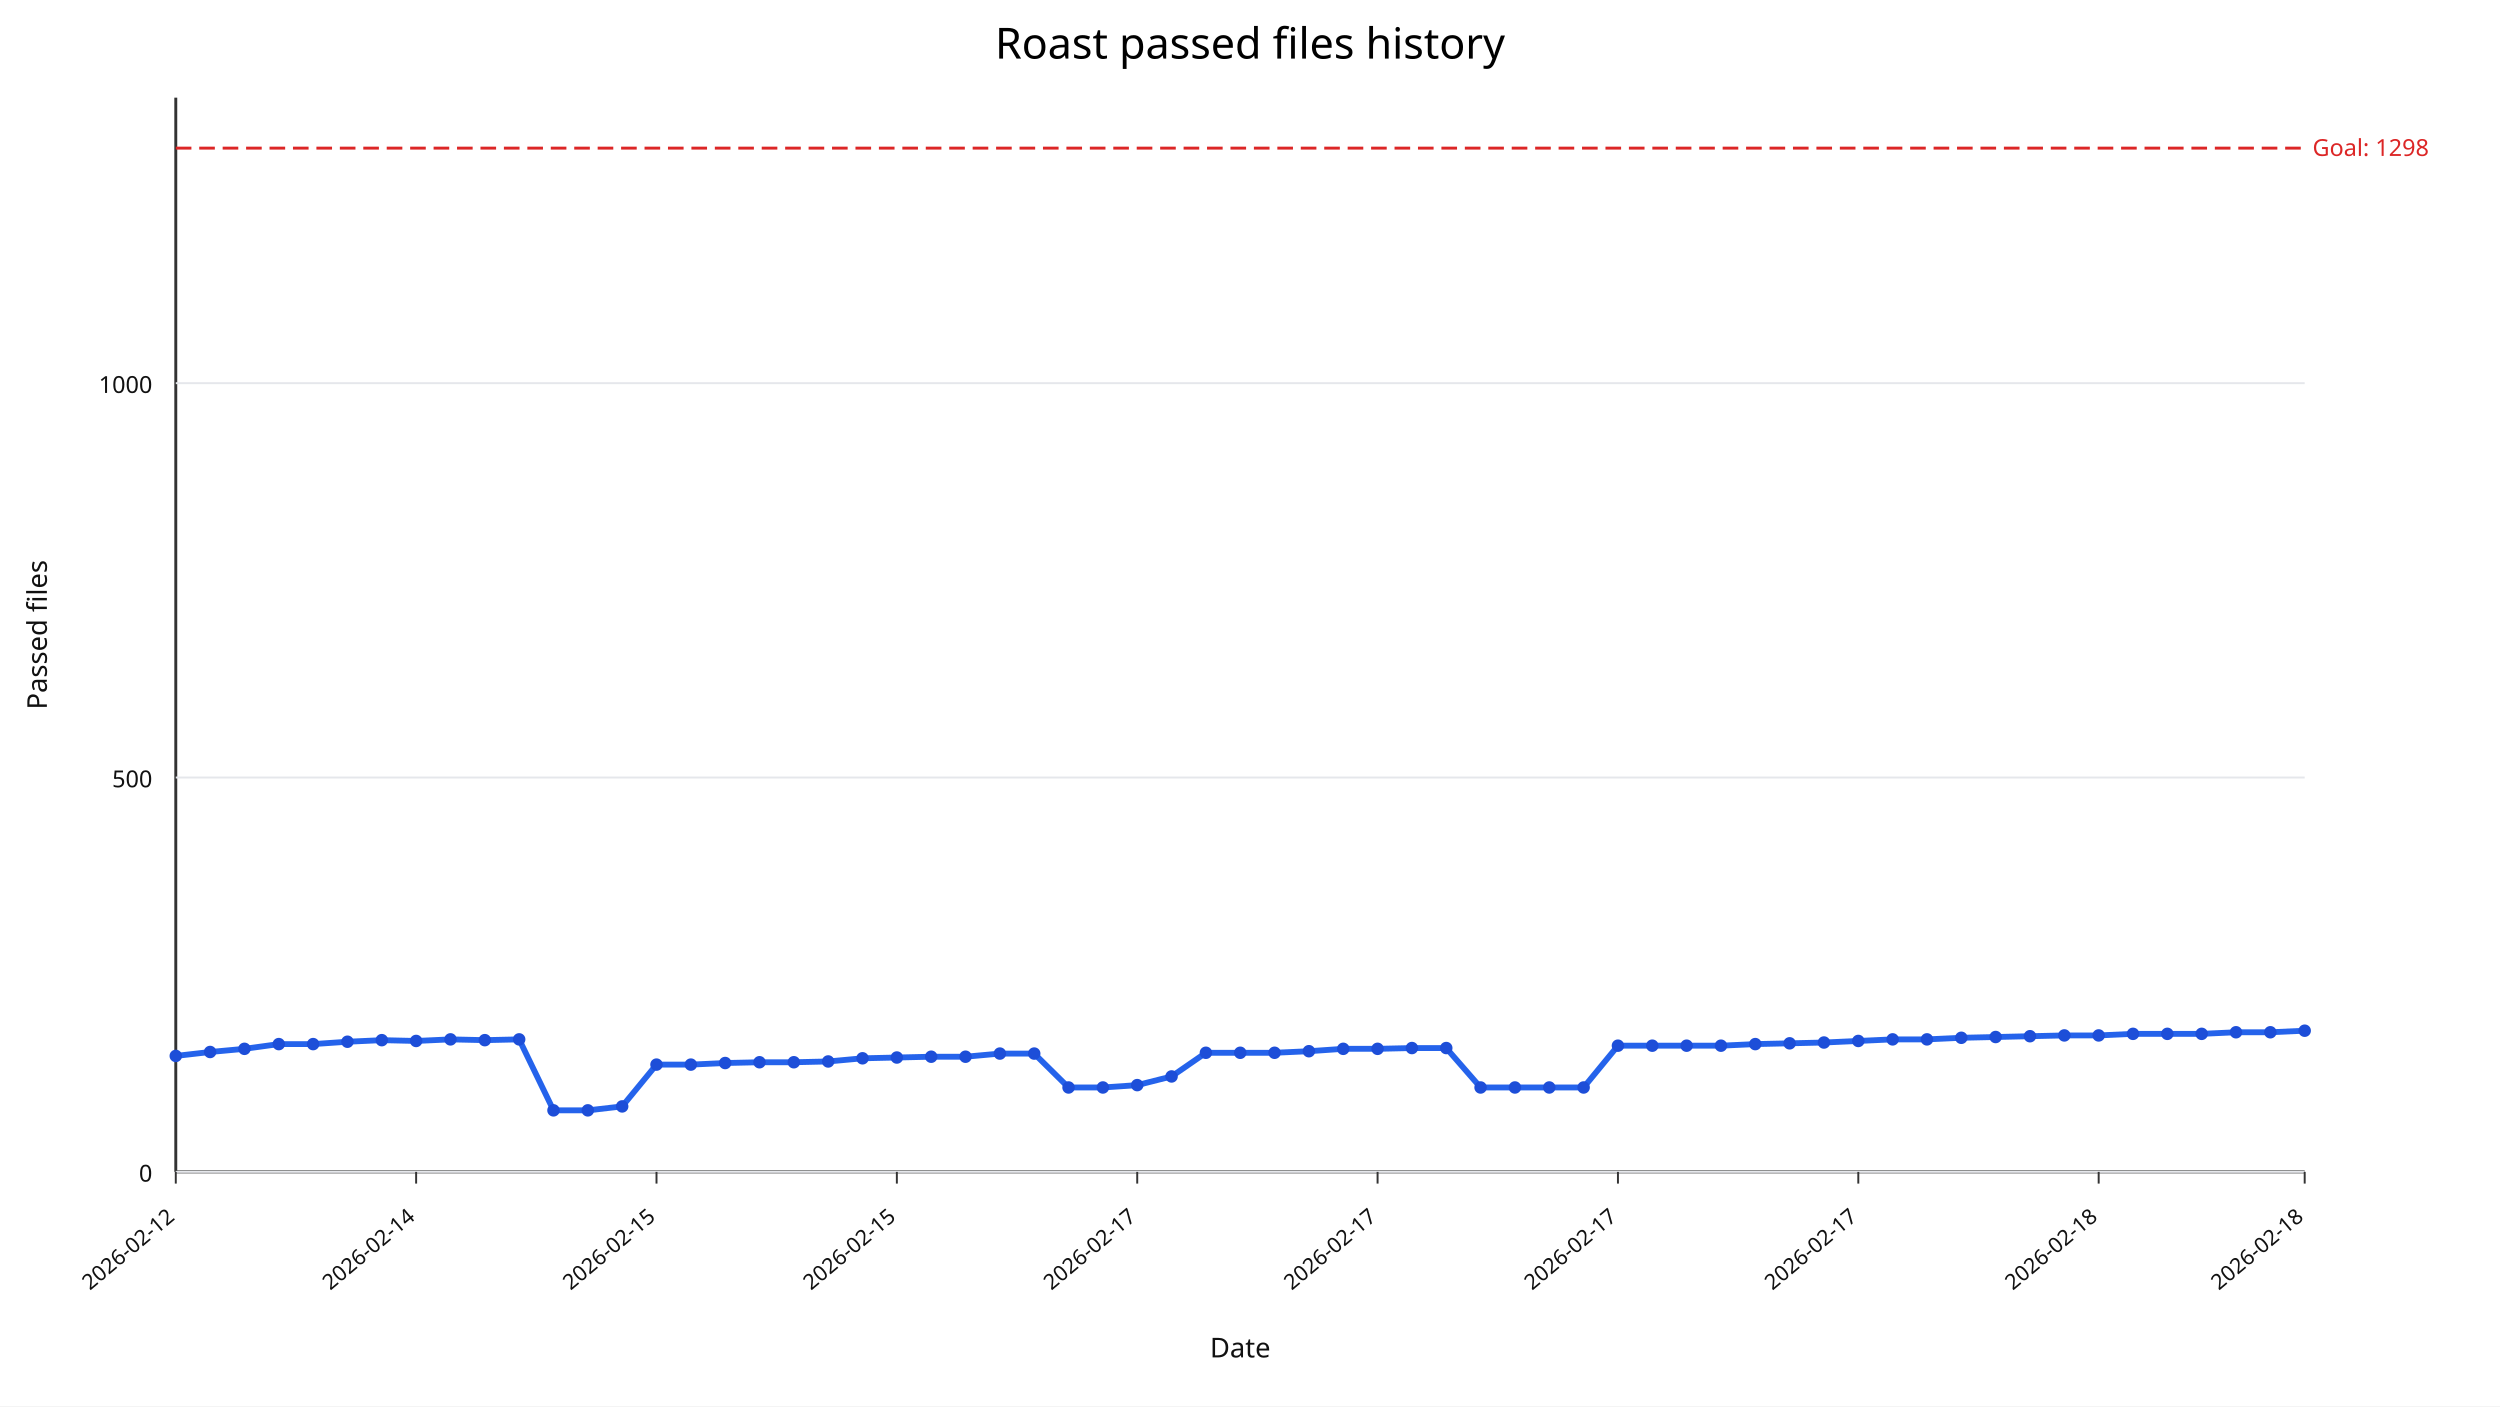
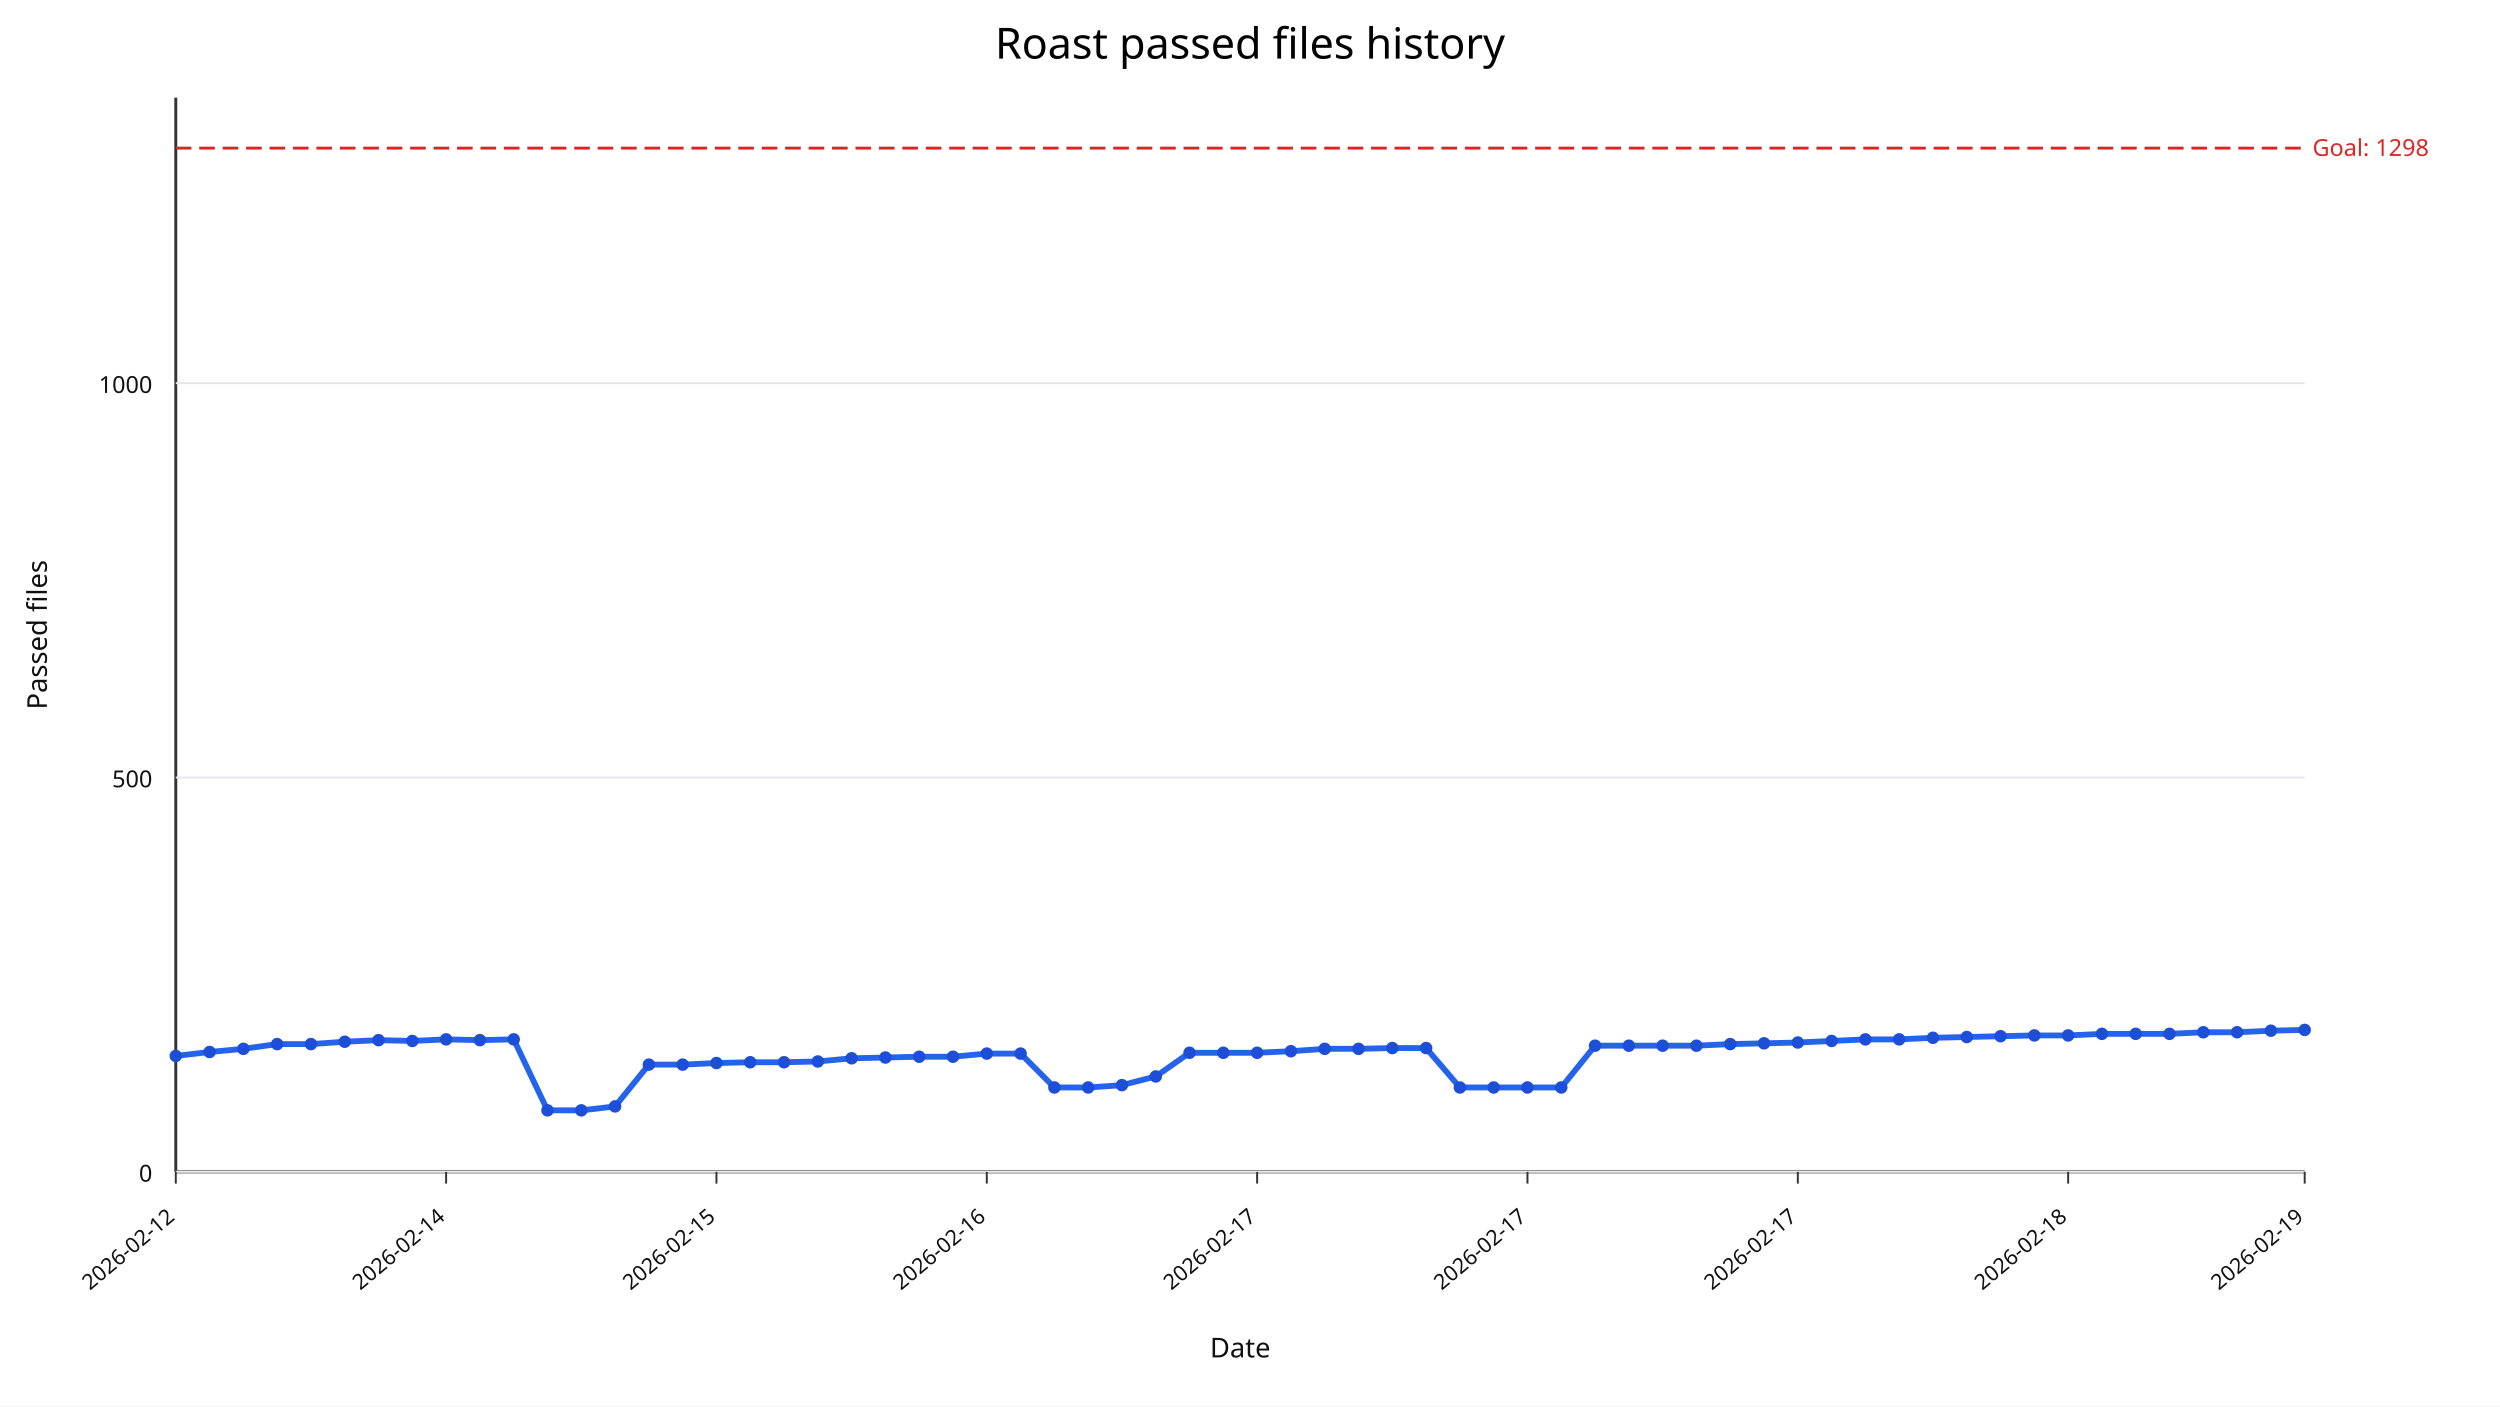
<svg xmlns="http://www.w3.org/2000/svg" width="1280" height="720" viewBox="0 0 1280 720">
  <rect width="100%" height="100%" fill="#ffffff" />
  <text x="640" y="30" text-anchor="middle" font-size="22" font-family="sans-serif">Roast passed files history</text>
  <line x1="90" y1="600" x2="1180" y2="600" stroke="#333" stroke-width="1.5" />
  <line x1="90" y1="50" x2="90" y2="600" stroke="#333" stroke-width="1.5" />
  <line x1="90" y1="600.00" x2="1180" y2="600.00" stroke="#e5e7eb" stroke-width="1" />
  <text x="78" y="605.00" text-anchor="end" font-size="12" fill="#111" font-family="sans-serif">0</text>
  <line x1="90" y1="398.09" x2="1180" y2="398.09" stroke="#e5e7eb" stroke-width="1" />
  <text x="78" y="403.09" text-anchor="end" font-size="12" fill="#111" font-family="sans-serif">500</text>
  <line x1="90" y1="196.18" x2="1180" y2="196.18" stroke="#e5e7eb" stroke-width="1" />
  <text x="78" y="201.18" text-anchor="end" font-size="12" fill="#111" font-family="sans-serif">1000</text>
  <line x1="90.00" y1="600" x2="90.00" y2="606" stroke="#333" stroke-width="1" />
  <text x="90.00" y="624" text-anchor="end" font-size="11" fill="#111" transform="rotate(-40 90.00,624)" font-family="sans-serif">2026-02-12</text>
-   <line x1="213.06" y1="600" x2="213.06" y2="606" stroke="#333" stroke-width="1" />
-   <text x="213.06" y="624" text-anchor="end" font-size="11" fill="#111" transform="rotate(-40 213.06,624)" font-family="sans-serif">2026-02-14</text>
-   <line x1="336.13" y1="600" x2="336.13" y2="606" stroke="#333" stroke-width="1" />
-   <text x="336.13" y="624" text-anchor="end" font-size="11" fill="#111" transform="rotate(-40 336.13,624)" font-family="sans-serif">2026-02-15</text>
-   <line x1="459.19" y1="600" x2="459.19" y2="606" stroke="#333" stroke-width="1" />
-   <text x="459.19" y="624" text-anchor="end" font-size="11" fill="#111" transform="rotate(-40 459.19,624)" font-family="sans-serif">2026-02-15</text>
-   <line x1="582.26" y1="600" x2="582.26" y2="606" stroke="#333" stroke-width="1" />
-   <text x="582.26" y="624" text-anchor="end" font-size="11" fill="#111" transform="rotate(-40 582.26,624)" font-family="sans-serif">2026-02-17</text>
-   <line x1="705.32" y1="600" x2="705.32" y2="606" stroke="#333" stroke-width="1" />
-   <text x="705.32" y="624" text-anchor="end" font-size="11" fill="#111" transform="rotate(-40 705.32,624)" font-family="sans-serif">2026-02-17</text>
-   <line x1="828.39" y1="600" x2="828.39" y2="606" stroke="#333" stroke-width="1" />
-   <text x="828.39" y="624" text-anchor="end" font-size="11" fill="#111" transform="rotate(-40 828.39,624)" font-family="sans-serif">2026-02-17</text>
-   <line x1="951.45" y1="600" x2="951.45" y2="606" stroke="#333" stroke-width="1" />
-   <text x="951.45" y="624" text-anchor="end" font-size="11" fill="#111" transform="rotate(-40 951.45,624)" font-family="sans-serif">2026-02-17</text>
-   <line x1="1074.52" y1="600" x2="1074.52" y2="606" stroke="#333" stroke-width="1" />
-   <text x="1074.52" y="624" text-anchor="end" font-size="11" fill="#111" transform="rotate(-40 1074.52,624)" font-family="sans-serif">2026-02-18</text>
+   <line x1="228.41" y1="600" x2="228.41" y2="606" stroke="#333" stroke-width="1" />
+   <text x="228.41" y="624" text-anchor="end" font-size="11" fill="#111" transform="rotate(-40 228.41,624)" font-family="sans-serif">2026-02-14</text>
+   <line x1="366.83" y1="600" x2="366.83" y2="606" stroke="#333" stroke-width="1" />
+   <text x="366.83" y="624" text-anchor="end" font-size="11" fill="#111" transform="rotate(-40 366.83,624)" font-family="sans-serif">2026-02-15</text>
+   <line x1="505.24" y1="600" x2="505.24" y2="606" stroke="#333" stroke-width="1" />
+   <text x="505.24" y="624" text-anchor="end" font-size="11" fill="#111" transform="rotate(-40 505.24,624)" font-family="sans-serif">2026-02-16</text>
+   <line x1="643.65" y1="600" x2="643.65" y2="606" stroke="#333" stroke-width="1" />
+   <text x="643.65" y="624" text-anchor="end" font-size="11" fill="#111" transform="rotate(-40 643.65,624)" font-family="sans-serif">2026-02-17</text>
+   <line x1="782.06" y1="600" x2="782.06" y2="606" stroke="#333" stroke-width="1" />
+   <text x="782.06" y="624" text-anchor="end" font-size="11" fill="#111" transform="rotate(-40 782.06,624)" font-family="sans-serif">2026-02-17</text>
+   <line x1="920.48" y1="600" x2="920.48" y2="606" stroke="#333" stroke-width="1" />
+   <text x="920.48" y="624" text-anchor="end" font-size="11" fill="#111" transform="rotate(-40 920.48,624)" font-family="sans-serif">2026-02-17</text>
+   <line x1="1058.89" y1="600" x2="1058.89" y2="606" stroke="#333" stroke-width="1" />
+   <text x="1058.89" y="624" text-anchor="end" font-size="11" fill="#111" transform="rotate(-40 1058.89,624)" font-family="sans-serif">2026-02-18</text>
  <line x1="1180.00" y1="600" x2="1180.00" y2="606" stroke="#333" stroke-width="1" />
-   <text x="1180.00" y="624" text-anchor="end" font-size="11" fill="#111" transform="rotate(-40 1180.00,624)" font-family="sans-serif">2026-02-18</text>
+   <text x="1180.00" y="624" text-anchor="end" font-size="11" fill="#111" transform="rotate(-40 1180.00,624)" font-family="sans-serif">2026-02-19</text>
  <line x1="90" y1="75.84" x2="1180" y2="75.84" stroke="#dc2626" stroke-width="1.5" stroke-dasharray="8,4" />
  <text x="1184" y="79.84" font-size="12" fill="#dc2626" font-family="sans-serif">Goal: 1298</text>
-   <polyline fill="none" stroke="#2563eb" stroke-width="3" points="90.00,540.64 107.58,538.62 125.16,537.00 142.74,534.58 160.32,534.58 177.90,533.37 195.48,532.56 213.06,532.97 230.65,532.16 248.23,532.56 265.81,532.16 283.39,568.50 300.97,568.50 318.55,566.48 336.13,545.08 353.71,545.08 371.29,544.27 388.87,543.87 406.45,543.87 424.03,543.47 441.61,541.85 459.19,541.45 476.77,541.04 494.35,541.04 511.94,539.43 529.52,539.43 547.10,556.79 564.68,556.79 582.26,555.58 599.84,551.14 617.42,539.02 635.00,539.02 652.58,539.02 670.16,538.22 687.74,537.00 705.32,537.00 722.90,536.60 740.48,536.60 758.06,556.79 775.65,556.79 793.23,556.79 810.81,556.79 828.39,535.39 845.97,535.39 863.55,535.39 881.13,535.39 898.71,534.58 916.29,534.18 933.87,533.77 951.45,532.97 969.03,532.16 986.61,532.16 1004.19,531.35 1021.77,530.95 1039.35,530.54 1056.94,530.14 1074.52,530.14 1092.10,529.33 1109.68,529.33 1127.26,529.33 1144.84,528.52 1162.42,528.52 1180.00,527.72" />
+   <polyline fill="none" stroke="#2563eb" stroke-width="3" points="90.00,540.64 107.30,538.62 124.60,537.00 141.90,534.58 159.21,534.58 176.51,533.37 193.81,532.56 211.11,532.97 228.41,532.16 245.71,532.56 263.02,532.16 280.32,568.50 297.62,568.50 314.92,566.48 332.22,545.08 349.52,545.08 366.83,544.27 384.13,543.87 401.43,543.87 418.73,543.47 436.03,541.85 453.33,541.45 470.63,541.04 487.94,541.04 505.24,539.43 522.54,539.43 539.84,556.79 557.14,556.79 574.44,555.58 591.75,551.14 609.05,539.02 626.35,539.02 643.65,539.02 660.95,538.22 678.25,537.00 695.56,537.00 712.86,536.60 730.16,536.60 747.46,556.79 764.76,556.79 782.06,556.79 799.37,556.79 816.67,535.39 833.97,535.39 851.27,535.39 868.57,535.39 885.87,534.58 903.17,534.18 920.48,533.77 937.78,532.97 955.08,532.16 972.38,532.16 989.68,531.35 1006.98,530.95 1024.29,530.54 1041.59,530.14 1058.89,530.14 1076.19,529.33 1093.49,529.33 1110.79,529.33 1128.10,528.52 1145.40,528.52 1162.70,527.72 1180.00,527.31" />
  <circle cx="90.00" cy="540.64" r="3.2" fill="#1d4ed8" />
-   <circle cx="107.58" cy="538.62" r="3.2" fill="#1d4ed8" />
-   <circle cx="125.16" cy="537.00" r="3.2" fill="#1d4ed8" />
-   <circle cx="142.74" cy="534.58" r="3.2" fill="#1d4ed8" />
-   <circle cx="160.32" cy="534.58" r="3.2" fill="#1d4ed8" />
-   <circle cx="177.90" cy="533.37" r="3.2" fill="#1d4ed8" />
-   <circle cx="195.48" cy="532.56" r="3.2" fill="#1d4ed8" />
-   <circle cx="213.06" cy="532.97" r="3.2" fill="#1d4ed8" />
-   <circle cx="230.65" cy="532.16" r="3.2" fill="#1d4ed8" />
-   <circle cx="248.23" cy="532.56" r="3.2" fill="#1d4ed8" />
-   <circle cx="265.81" cy="532.16" r="3.2" fill="#1d4ed8" />
-   <circle cx="283.39" cy="568.50" r="3.2" fill="#1d4ed8" />
-   <circle cx="300.97" cy="568.50" r="3.2" fill="#1d4ed8" />
-   <circle cx="318.55" cy="566.48" r="3.2" fill="#1d4ed8" />
-   <circle cx="336.13" cy="545.08" r="3.2" fill="#1d4ed8" />
-   <circle cx="353.71" cy="545.08" r="3.2" fill="#1d4ed8" />
-   <circle cx="371.29" cy="544.27" r="3.2" fill="#1d4ed8" />
-   <circle cx="388.87" cy="543.87" r="3.2" fill="#1d4ed8" />
-   <circle cx="406.45" cy="543.87" r="3.2" fill="#1d4ed8" />
-   <circle cx="424.03" cy="543.47" r="3.2" fill="#1d4ed8" />
-   <circle cx="441.61" cy="541.85" r="3.2" fill="#1d4ed8" />
-   <circle cx="459.19" cy="541.45" r="3.2" fill="#1d4ed8" />
-   <circle cx="476.77" cy="541.04" r="3.2" fill="#1d4ed8" />
-   <circle cx="494.35" cy="541.04" r="3.2" fill="#1d4ed8" />
-   <circle cx="511.94" cy="539.43" r="3.2" fill="#1d4ed8" />
-   <circle cx="529.52" cy="539.43" r="3.2" fill="#1d4ed8" />
-   <circle cx="547.10" cy="556.79" r="3.2" fill="#1d4ed8" />
-   <circle cx="564.68" cy="556.79" r="3.2" fill="#1d4ed8" />
-   <circle cx="582.26" cy="555.58" r="3.2" fill="#1d4ed8" />
-   <circle cx="599.84" cy="551.14" r="3.2" fill="#1d4ed8" />
-   <circle cx="617.42" cy="539.02" r="3.2" fill="#1d4ed8" />
-   <circle cx="635.00" cy="539.02" r="3.2" fill="#1d4ed8" />
-   <circle cx="652.58" cy="539.02" r="3.2" fill="#1d4ed8" />
-   <circle cx="670.16" cy="538.22" r="3.2" fill="#1d4ed8" />
-   <circle cx="687.74" cy="537.00" r="3.2" fill="#1d4ed8" />
-   <circle cx="705.32" cy="537.00" r="3.2" fill="#1d4ed8" />
-   <circle cx="722.90" cy="536.60" r="3.2" fill="#1d4ed8" />
-   <circle cx="740.48" cy="536.60" r="3.2" fill="#1d4ed8" />
-   <circle cx="758.06" cy="556.79" r="3.2" fill="#1d4ed8" />
-   <circle cx="775.65" cy="556.79" r="3.2" fill="#1d4ed8" />
-   <circle cx="793.23" cy="556.79" r="3.2" fill="#1d4ed8" />
-   <circle cx="810.81" cy="556.79" r="3.2" fill="#1d4ed8" />
-   <circle cx="828.39" cy="535.39" r="3.2" fill="#1d4ed8" />
-   <circle cx="845.97" cy="535.39" r="3.2" fill="#1d4ed8" />
-   <circle cx="863.55" cy="535.39" r="3.2" fill="#1d4ed8" />
-   <circle cx="881.13" cy="535.39" r="3.2" fill="#1d4ed8" />
-   <circle cx="898.71" cy="534.58" r="3.2" fill="#1d4ed8" />
-   <circle cx="916.29" cy="534.18" r="3.2" fill="#1d4ed8" />
-   <circle cx="933.87" cy="533.77" r="3.2" fill="#1d4ed8" />
-   <circle cx="951.45" cy="532.97" r="3.2" fill="#1d4ed8" />
-   <circle cx="969.03" cy="532.16" r="3.2" fill="#1d4ed8" />
-   <circle cx="986.61" cy="532.16" r="3.2" fill="#1d4ed8" />
-   <circle cx="1004.19" cy="531.35" r="3.2" fill="#1d4ed8" />
-   <circle cx="1021.77" cy="530.95" r="3.2" fill="#1d4ed8" />
-   <circle cx="1039.35" cy="530.54" r="3.2" fill="#1d4ed8" />
-   <circle cx="1056.94" cy="530.14" r="3.2" fill="#1d4ed8" />
-   <circle cx="1074.52" cy="530.14" r="3.2" fill="#1d4ed8" />
-   <circle cx="1092.10" cy="529.33" r="3.2" fill="#1d4ed8" />
-   <circle cx="1109.68" cy="529.33" r="3.2" fill="#1d4ed8" />
-   <circle cx="1127.26" cy="529.33" r="3.2" fill="#1d4ed8" />
-   <circle cx="1144.84" cy="528.52" r="3.2" fill="#1d4ed8" />
-   <circle cx="1162.42" cy="528.52" r="3.2" fill="#1d4ed8" />
-   <circle cx="1180.00" cy="527.72" r="3.2" fill="#1d4ed8" />
+   <circle cx="107.30" cy="538.62" r="3.2" fill="#1d4ed8" />
+   <circle cx="124.60" cy="537.00" r="3.2" fill="#1d4ed8" />
+   <circle cx="141.90" cy="534.58" r="3.2" fill="#1d4ed8" />
+   <circle cx="159.21" cy="534.58" r="3.2" fill="#1d4ed8" />
+   <circle cx="176.51" cy="533.37" r="3.2" fill="#1d4ed8" />
+   <circle cx="193.81" cy="532.56" r="3.2" fill="#1d4ed8" />
+   <circle cx="211.11" cy="532.97" r="3.2" fill="#1d4ed8" />
+   <circle cx="228.41" cy="532.16" r="3.2" fill="#1d4ed8" />
+   <circle cx="245.71" cy="532.56" r="3.2" fill="#1d4ed8" />
+   <circle cx="263.02" cy="532.16" r="3.2" fill="#1d4ed8" />
+   <circle cx="280.32" cy="568.50" r="3.2" fill="#1d4ed8" />
+   <circle cx="297.62" cy="568.50" r="3.2" fill="#1d4ed8" />
+   <circle cx="314.92" cy="566.48" r="3.2" fill="#1d4ed8" />
+   <circle cx="332.22" cy="545.08" r="3.2" fill="#1d4ed8" />
+   <circle cx="349.52" cy="545.08" r="3.2" fill="#1d4ed8" />
+   <circle cx="366.83" cy="544.27" r="3.2" fill="#1d4ed8" />
+   <circle cx="384.13" cy="543.87" r="3.2" fill="#1d4ed8" />
+   <circle cx="401.43" cy="543.87" r="3.2" fill="#1d4ed8" />
+   <circle cx="418.73" cy="543.47" r="3.2" fill="#1d4ed8" />
+   <circle cx="436.03" cy="541.85" r="3.2" fill="#1d4ed8" />
+   <circle cx="453.33" cy="541.45" r="3.2" fill="#1d4ed8" />
+   <circle cx="470.63" cy="541.04" r="3.2" fill="#1d4ed8" />
+   <circle cx="487.94" cy="541.04" r="3.2" fill="#1d4ed8" />
+   <circle cx="505.24" cy="539.43" r="3.2" fill="#1d4ed8" />
+   <circle cx="522.54" cy="539.43" r="3.2" fill="#1d4ed8" />
+   <circle cx="539.84" cy="556.79" r="3.2" fill="#1d4ed8" />
+   <circle cx="557.14" cy="556.79" r="3.2" fill="#1d4ed8" />
+   <circle cx="574.44" cy="555.58" r="3.2" fill="#1d4ed8" />
+   <circle cx="591.75" cy="551.14" r="3.2" fill="#1d4ed8" />
+   <circle cx="609.05" cy="539.02" r="3.2" fill="#1d4ed8" />
+   <circle cx="626.35" cy="539.02" r="3.2" fill="#1d4ed8" />
+   <circle cx="643.65" cy="539.02" r="3.2" fill="#1d4ed8" />
+   <circle cx="660.95" cy="538.22" r="3.2" fill="#1d4ed8" />
+   <circle cx="678.25" cy="537.00" r="3.2" fill="#1d4ed8" />
+   <circle cx="695.56" cy="537.00" r="3.2" fill="#1d4ed8" />
+   <circle cx="712.86" cy="536.60" r="3.2" fill="#1d4ed8" />
+   <circle cx="730.16" cy="536.60" r="3.2" fill="#1d4ed8" />
+   <circle cx="747.46" cy="556.79" r="3.2" fill="#1d4ed8" />
+   <circle cx="764.76" cy="556.79" r="3.2" fill="#1d4ed8" />
+   <circle cx="782.06" cy="556.79" r="3.2" fill="#1d4ed8" />
+   <circle cx="799.37" cy="556.79" r="3.2" fill="#1d4ed8" />
+   <circle cx="816.67" cy="535.39" r="3.2" fill="#1d4ed8" />
+   <circle cx="833.97" cy="535.39" r="3.2" fill="#1d4ed8" />
+   <circle cx="851.27" cy="535.39" r="3.2" fill="#1d4ed8" />
+   <circle cx="868.57" cy="535.39" r="3.2" fill="#1d4ed8" />
+   <circle cx="885.87" cy="534.58" r="3.2" fill="#1d4ed8" />
+   <circle cx="903.17" cy="534.18" r="3.2" fill="#1d4ed8" />
+   <circle cx="920.48" cy="533.77" r="3.2" fill="#1d4ed8" />
+   <circle cx="937.78" cy="532.97" r="3.2" fill="#1d4ed8" />
+   <circle cx="955.08" cy="532.16" r="3.2" fill="#1d4ed8" />
+   <circle cx="972.38" cy="532.16" r="3.2" fill="#1d4ed8" />
+   <circle cx="989.68" cy="531.35" r="3.2" fill="#1d4ed8" />
+   <circle cx="1006.98" cy="530.95" r="3.2" fill="#1d4ed8" />
+   <circle cx="1024.29" cy="530.54" r="3.2" fill="#1d4ed8" />
+   <circle cx="1041.59" cy="530.14" r="3.2" fill="#1d4ed8" />
+   <circle cx="1058.89" cy="530.14" r="3.2" fill="#1d4ed8" />
+   <circle cx="1076.19" cy="529.33" r="3.2" fill="#1d4ed8" />
+   <circle cx="1093.49" cy="529.33" r="3.2" fill="#1d4ed8" />
+   <circle cx="1110.79" cy="529.33" r="3.2" fill="#1d4ed8" />
+   <circle cx="1128.10" cy="528.52" r="3.2" fill="#1d4ed8" />
+   <circle cx="1145.40" cy="528.52" r="3.2" fill="#1d4ed8" />
+   <circle cx="1162.70" cy="527.72" r="3.2" fill="#1d4ed8" />
+   <circle cx="1180.00" cy="527.31" r="3.2" fill="#1d4ed8" />
  <text x="635" y="695" text-anchor="middle" font-size="14" fill="#111" font-family="sans-serif">Date</text>
  <text x="24" y="325" text-anchor="middle" font-size="14" fill="#111" transform="rotate(-90 24,325)" font-family="sans-serif">Passed files</text>
</svg>
